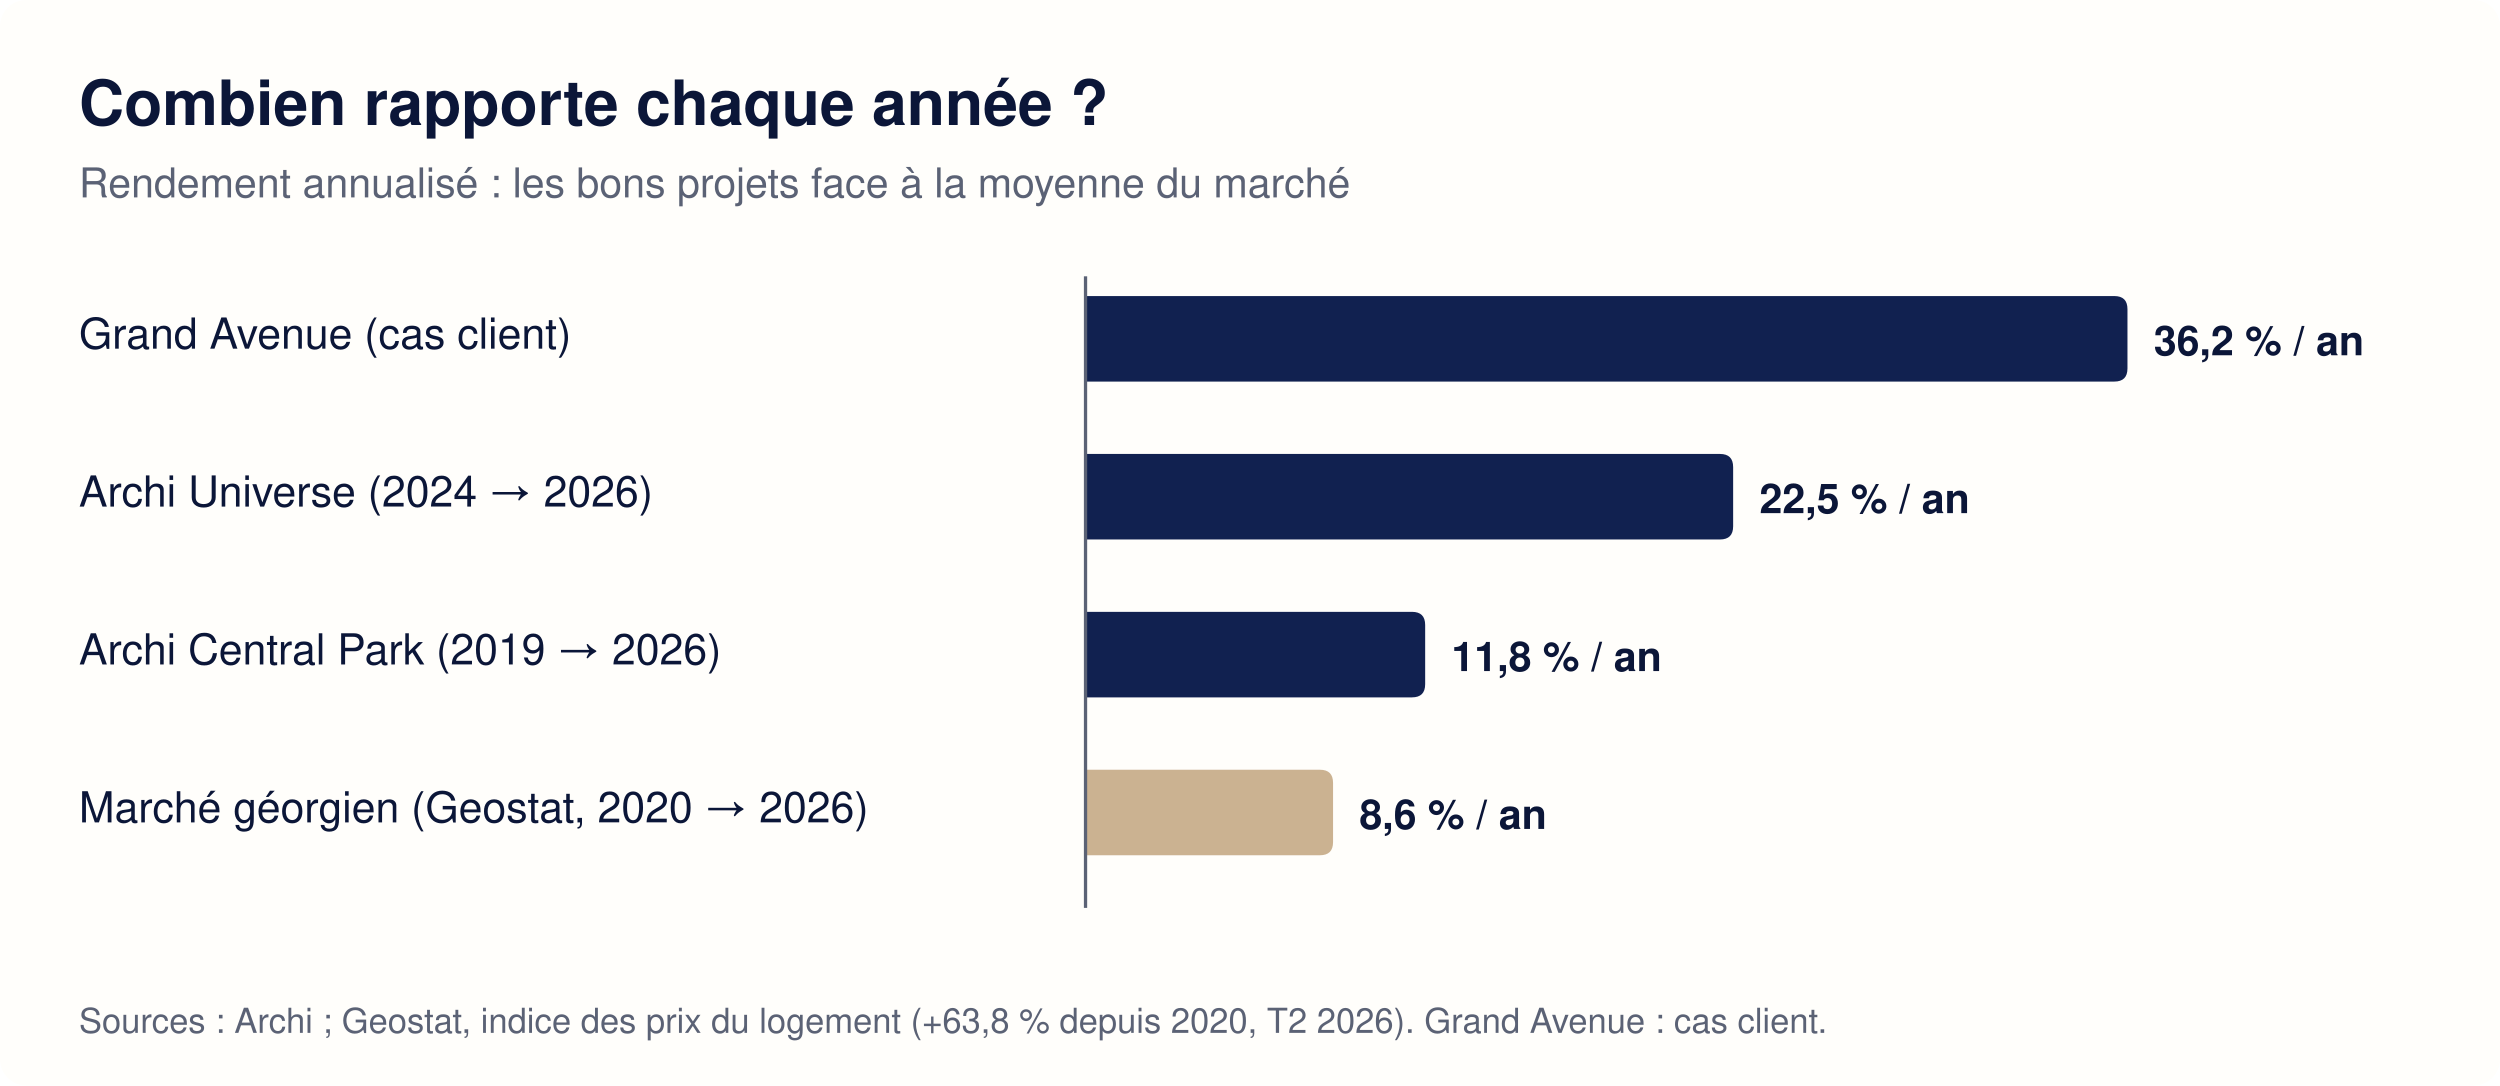
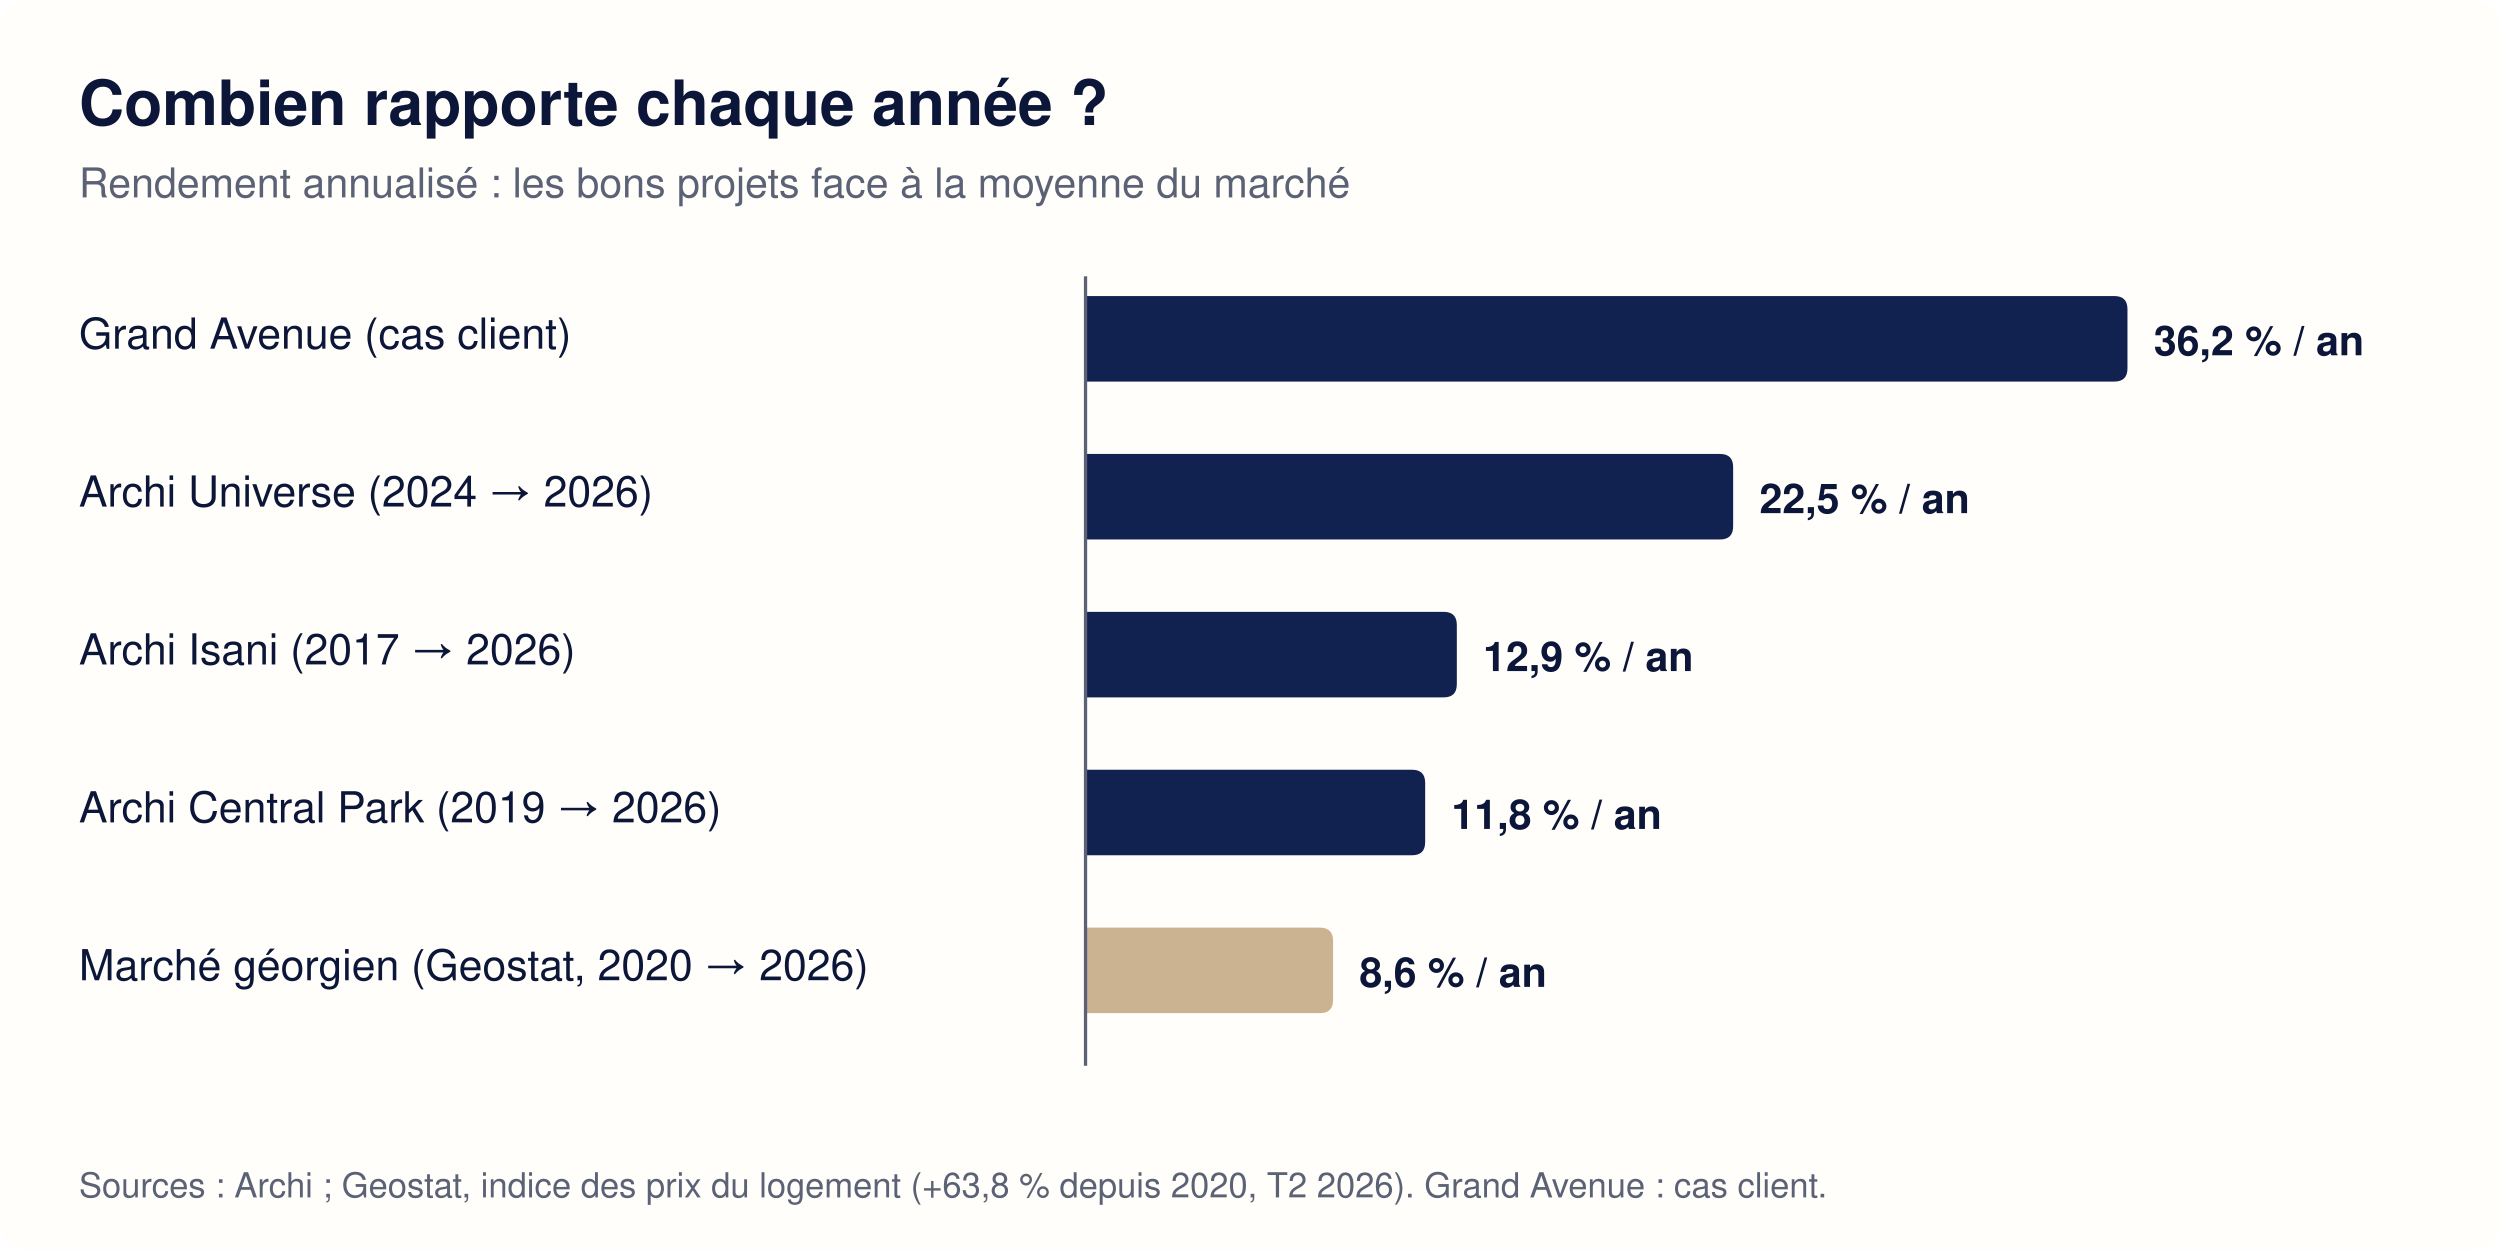
- <svg xmlns="http://www.w3.org/2000/svg" viewBox="0 0 760 330" width="760" height="330" role="img" aria-label="Combien rapporte chaque année ?" font-family="Helvetica, Arial, sans-serif">
-   <rect width="760" height="330" fill="#fffefb" rx="8" />
+ <svg xmlns="http://www.w3.org/2000/svg" viewBox="0 0 760 380" width="760" height="380" role="img" aria-label="Combien rapporte chaque année ?" font-family="Helvetica, Arial, sans-serif">
+   <rect width="760" height="380" fill="#fffefb" rx="8" />
  <text x="24" y="38" font-size="19" fill="#0b1638" text-anchor="start" font-weight="bold">Combien rapporte chaque année ?</text>
  <text x="24" y="60" font-size="12.5" fill="#5b6275" text-anchor="start" font-weight="normal">Rendement annualisé : les bons projets face à la moyenne du marché</text>
  <text x="24" y="106" font-size="13" fill="#0b1638" text-anchor="start" font-weight="normal">Grand Avenue (cas client)</text>
  <path d="M330,90 H642.75 Q646.75,90 646.75,94 V112 Q646.75,116 642.75,116 H330 Z" fill="#112150" />
  <text x="654.75" y="108" font-size="12.5" fill="#0b1638" text-anchor="start" font-weight="bold">36,2 % / an</text>
  <text x="24" y="154" font-size="13" fill="#0b1638" text-anchor="start" font-weight="normal">Archi Universe (2024 → 2026)</text>
  <path d="M330,138 H522.875 Q526.875,138 526.875,142 V160 Q526.875,164 522.875,164 H330 Z" fill="#112150" />
  <text x="534.875" y="156" font-size="12.5" fill="#0b1638" text-anchor="start" font-weight="bold">22,5 % / an</text>
-   <text x="24" y="202" font-size="13" fill="#0b1638" text-anchor="start" font-weight="normal">Archi Central Park (2019 → 2026)</text>
-   <path d="M330,186 H429.25 Q433.25,186 433.25,190 V208 Q433.25,212 429.25,212 H330 Z" fill="#112150" />
-   <text x="441.25" y="204" font-size="12.5" fill="#0b1638" text-anchor="start" font-weight="bold">11,8 % / an</text>
-   <text x="24" y="250" font-size="13" fill="#0b1638" text-anchor="start" font-weight="normal">Marché géorgien (Geostat, 2020 → 2026)</text>
-   <path d="M330,234 H401.25 Q405.25,234 405.25,238 V256 Q405.25,260 401.25,260 H330 Z" fill="#cbb291" />
-   <text x="413.25" y="252" font-size="12.5" fill="#0b1638" text-anchor="start" font-weight="bold">8,6 % / an</text>
-   <line x1="330" y1="84" x2="330" y2="276" stroke="#5b6275" />
-   <text x="24" y="314" font-size="10.5" fill="#5b6275" text-anchor="start" font-weight="normal">Sources : Archi ; Geostat, indice des prix du logement (+63,8 % depuis 2020, T2 2026). Grand Avenue : cas client.</text>
+   <text x="24" y="202" font-size="13" fill="#0b1638" text-anchor="start" font-weight="normal">Archi Isani (2017 → 2026)</text>
+   <path d="M330,186 H438.875 Q442.875,186 442.875,190 V208 Q442.875,212 438.875,212 H330 Z" fill="#112150" />
+   <text x="450.875" y="204" font-size="12.5" fill="#0b1638" text-anchor="start" font-weight="bold">12,9 % / an</text>
+   <text x="24" y="250" font-size="13" fill="#0b1638" text-anchor="start" font-weight="normal">Archi Central Park (2019 → 2026)</text>
+   <path d="M330,234 H429.25 Q433.25,234 433.25,238 V256 Q433.25,260 429.25,260 H330 Z" fill="#112150" />
+   <text x="441.25" y="252" font-size="12.5" fill="#0b1638" text-anchor="start" font-weight="bold">11,8 % / an</text>
+   <text x="24" y="298" font-size="13" fill="#0b1638" text-anchor="start" font-weight="normal">Marché géorgien (Geostat, 2020 → 2026)</text>
+   <path d="M330,282 H401.25 Q405.25,282 405.25,286 V304 Q405.25,308 401.25,308 H330 Z" fill="#cbb291" />
+   <text x="413.25" y="300" font-size="12.5" fill="#0b1638" text-anchor="start" font-weight="bold">8,6 % / an</text>
+   <line x1="330" y1="84" x2="330" y2="324" stroke="#5b6275" />
+   <text x="24" y="364" font-size="10.5" fill="#5b6275" text-anchor="start" font-weight="normal">Sources : Archi ; Geostat, indice des prix du logement (+63,8 % depuis 2020, T2 2026). Grand Avenue : cas client.</text>
</svg>
